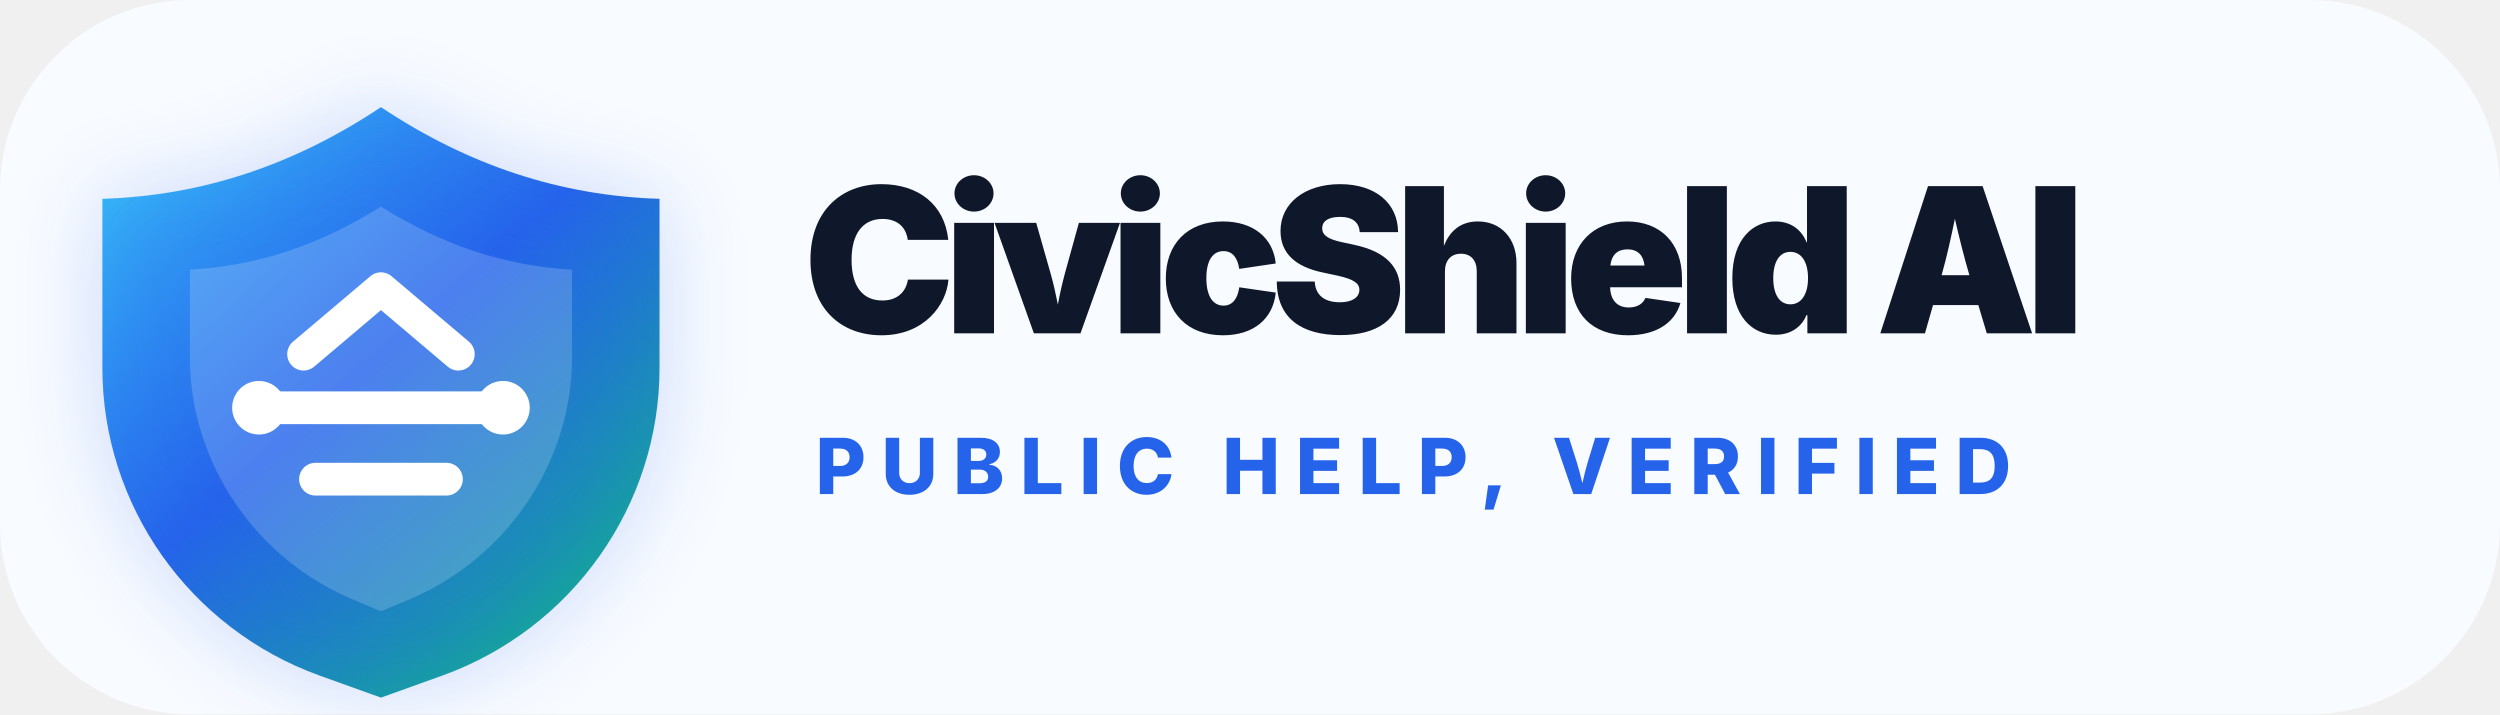
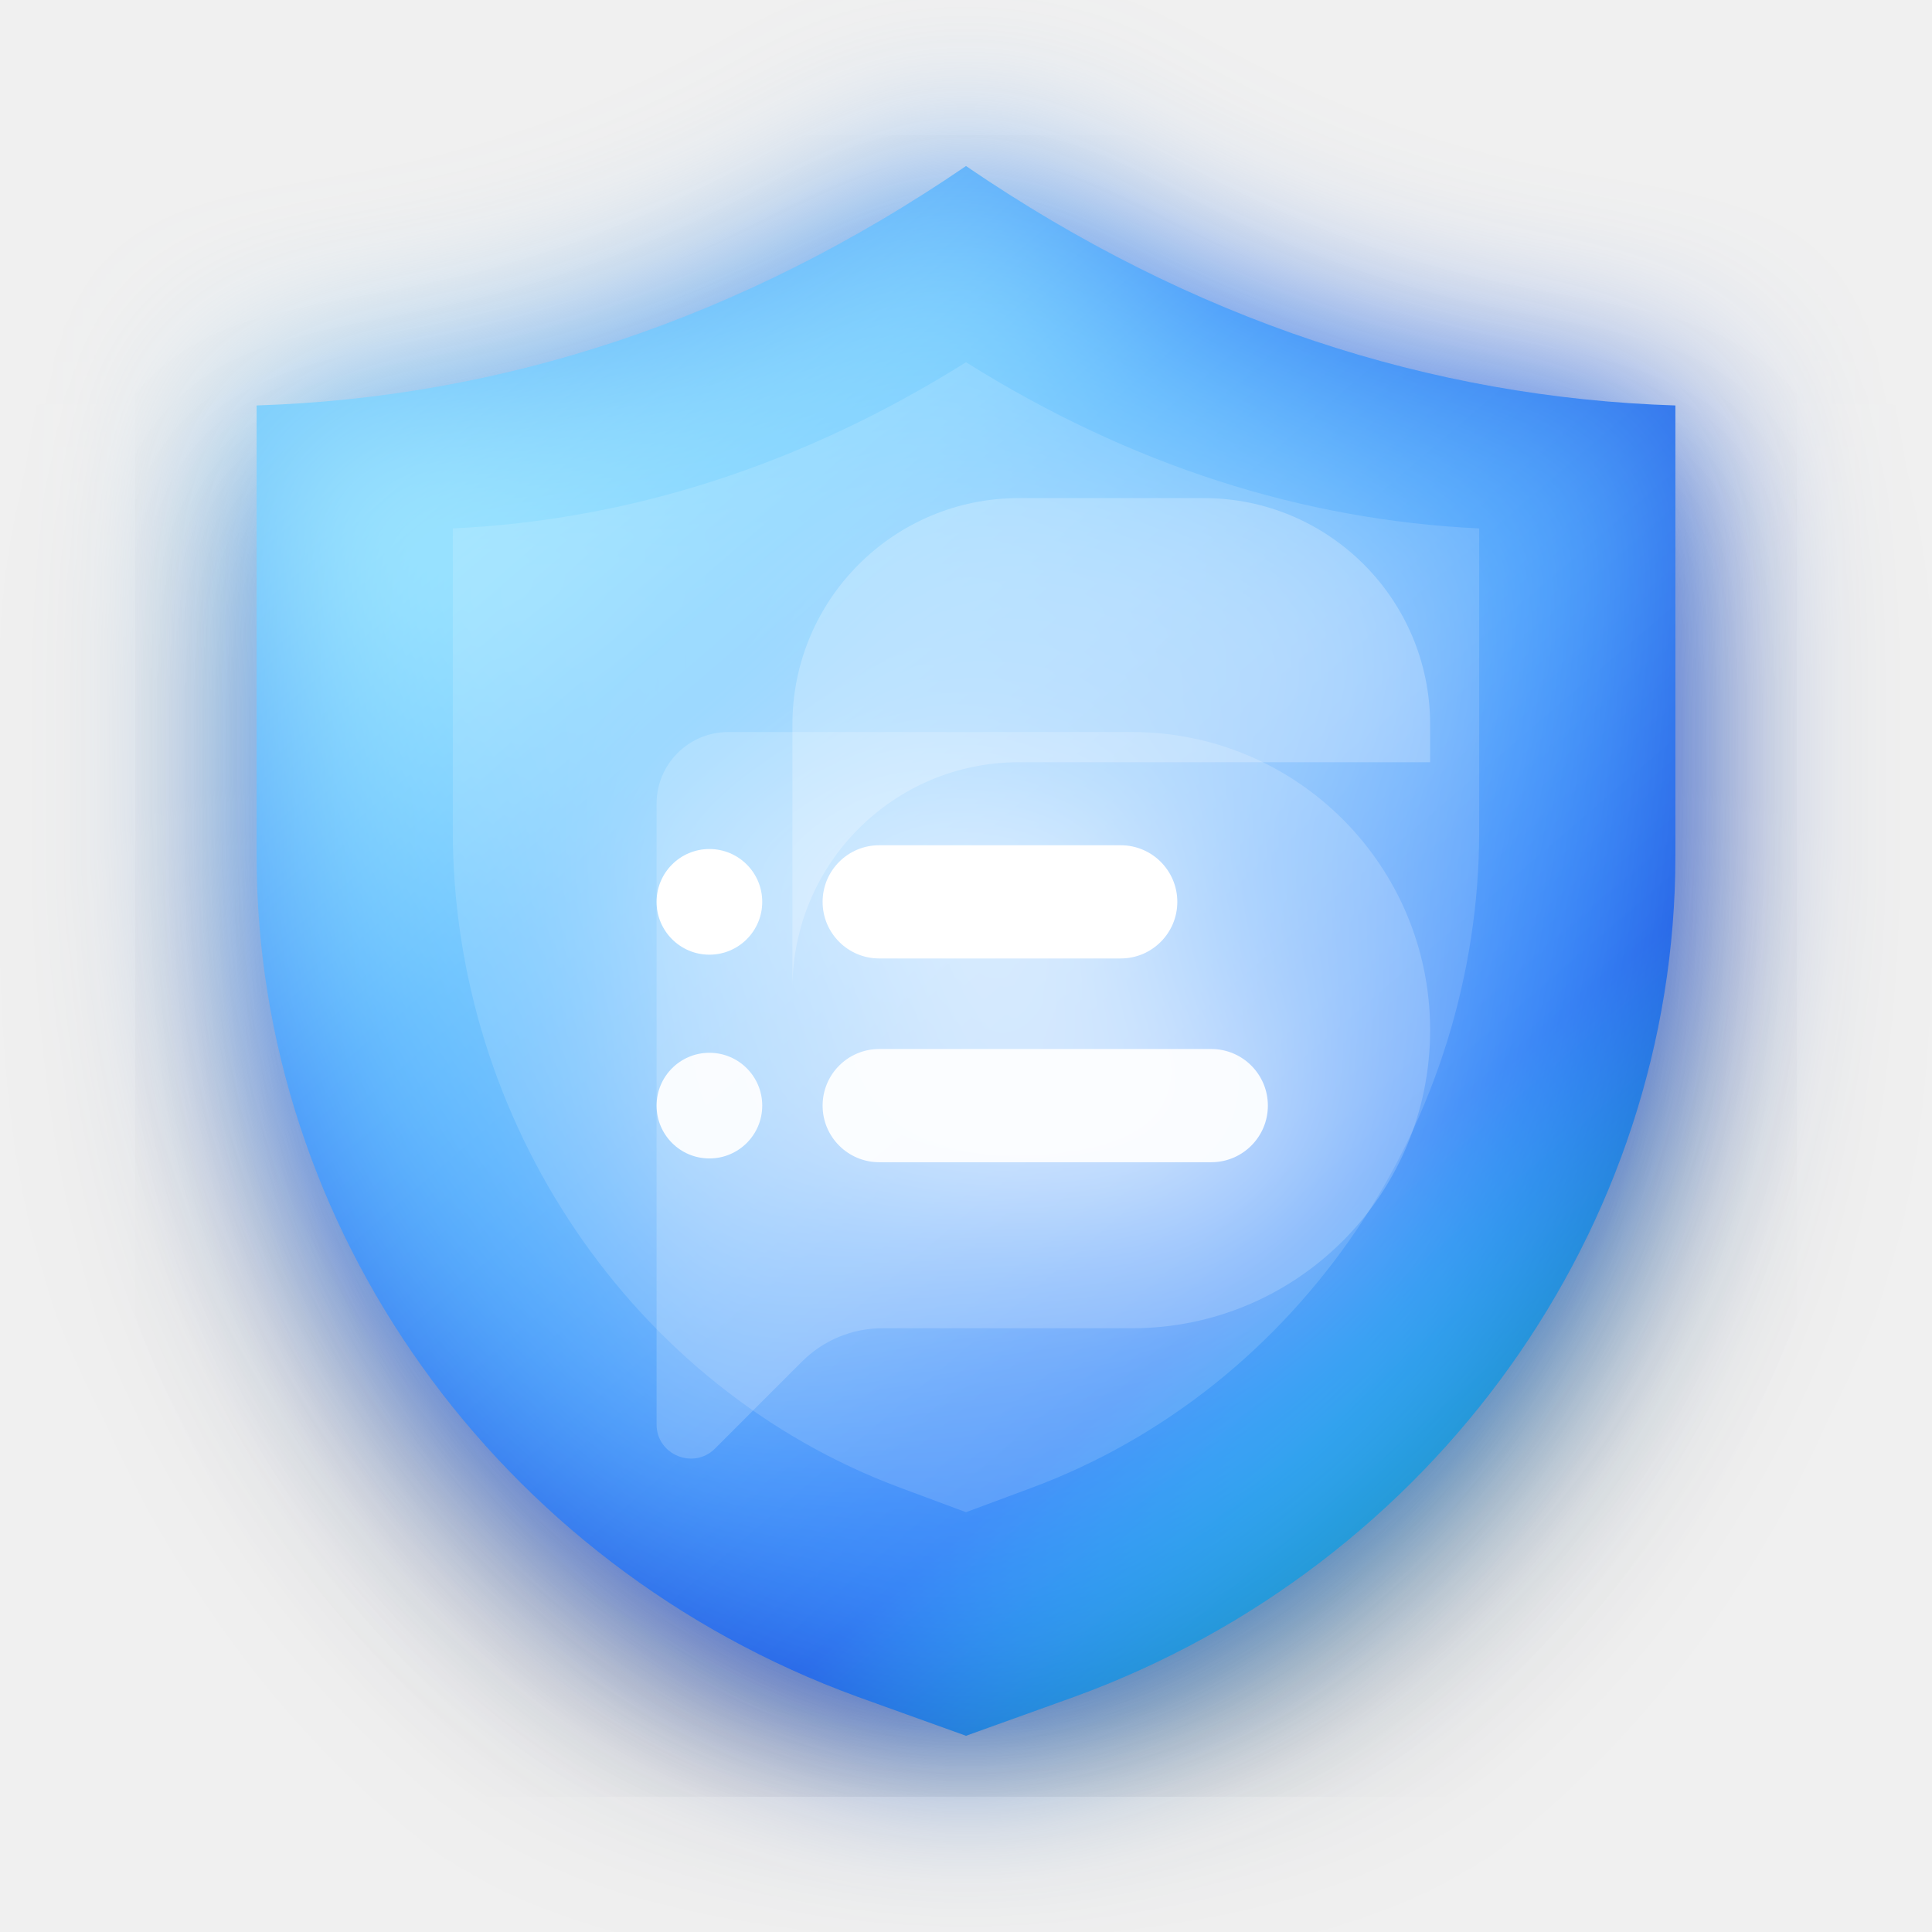
- <svg xmlns="http://www.w3.org/2000/svg" width="420" height="120" viewBox="0 0 420 120" fill="none">
-   <rect width="420" height="120" rx="32" fill="#F8FBFF" />
-   <g filter="url(#glow)">
-     <path d="M64 18C78.7 27.8 94.2 32.9 110.8 33.4V61.8C110.8 84.9 96.2 105.6 74.3 113.5L64 117.2L53.7 113.5C31.8 105.6 17.2 84.9 17.2 61.8V33.4C33.8 32.9 49.3 27.8 64 18Z" fill="url(#shield)" />
-   </g>
-   <path d="M64 34.7C74.1 41.1 84.8 44.7 96.1 45.3V60C96.1 77.7 85.1 94 68.3 100.9L64 102.7L59.7 100.9C42.9 94 31.9 77.7 31.9 60V45.3C43.2 44.7 53.9 41.1 64 34.7Z" fill="white" fill-opacity="0.18" />
-   <path d="M43.5 68.5H84.5" stroke="white" stroke-width="5.5" stroke-linecap="round" />
-   <path d="M51 59.5L64 48.5L77 59.5" stroke="white" stroke-width="5.5" stroke-linecap="round" stroke-linejoin="round" />
-   <path d="M53 80.5H75" stroke="white" stroke-width="5.5" stroke-linecap="round" />
-   <circle cx="43.5" cy="68.5" r="4.5" fill="white" />
-   <circle cx="84.5" cy="68.5" r="4.5" fill="white" />
-   <text x="135" y="56" fill="#0F172A" font-family="Inter, ui-sans-serif, system-ui, -apple-system, BlinkMacSystemFont, Segoe UI, sans-serif" font-size="34" font-weight="850" letter-spacing="-1.8">CivicShield AI</text>
-   <text x="137" y="83" fill="#2563EB" font-family="Inter, ui-sans-serif, system-ui, -apple-system, BlinkMacSystemFont, Segoe UI, sans-serif" font-size="13" font-weight="800" letter-spacing="2.6">PUBLIC HELP, VERIFIED</text>
+ <svg xmlns="http://www.w3.org/2000/svg" width="256" height="256" viewBox="0 0 256 256" fill="none">
  <defs>
-     <linearGradient id="shield" x1="24" y1="22" x2="103" y2="111" gradientUnits="userSpaceOnUse">
-       <stop stop-color="#38BDF8" />
-       <stop offset="0.46" stop-color="#2563EB" />
-       <stop offset="1" stop-color="#10B981" />
+     <linearGradient id="bg" x1="40" y1="28" x2="212" y2="228" gradientUnits="userSpaceOnUse">
+       <stop stop-color="#7DD3FC" />
+       <stop offset="0.34" stop-color="#3B82F6" />
+       <stop offset="0.72" stop-color="#1D4ED8" />
+       <stop offset="1" stop-color="#14B8A6" />
    </linearGradient>
-     <filter id="glow" x="-4" y="-4" width="136" height="145" filterUnits="userSpaceOnUse" color-interpolation-filters="sRGB">
-       <feGaussianBlur stdDeviation="7" result="blur" />
-       <feColorMatrix in="blur" type="matrix" values="0 0 0 0 0.145 0 0 0 0 0.388 0 0 0 0 0.922 0 0 0 0.22 0" />
-       <feBlend in2="SourceGraphic" mode="normal" />
+     <linearGradient id="inner" x1="64" y1="56" x2="184" y2="198" gradientUnits="userSpaceOnUse">
+       <stop stop-color="rgba(255,255,255,0.52)" />
+       <stop offset="1" stop-color="rgba(255,255,255,0.08)" />
+     </linearGradient>
+     <filter id="glow" x="-32" y="-32" width="320" height="320" filterUnits="userSpaceOnUse" color-interpolation-filters="sRGB">
+       <feGaussianBlur stdDeviation="12" result="blur" />
+       <feColorMatrix in="blur" type="matrix" values="0 0 0 0 0.129 0 0 0 0 0.412 0 0 0 0 0.961 0 0 0 0.28 0" />
+       <feBlend in="SourceGraphic" in2="blur" mode="screen" />
+     </filter>
+     <filter id="shadow" x="18" y="18" width="220" height="220" filterUnits="userSpaceOnUse" color-interpolation-filters="sRGB">
+       <feOffset dy="12" />
+       <feGaussianBlur stdDeviation="12" />
+       <feColorMatrix type="matrix" values="0 0 0 0 0.059 0 0 0 0 0.094 0 0 0 0 0.165 0 0 0 0.24 0" />
+       <feBlend in="SourceGraphic" mode="normal" />
    </filter>
  </defs>
+   <g filter="url(#glow)">
+     <g filter="url(#shadow)">
+       <path d="M128 22C157.957 42.473 189.657 52.701 222 53.725V113.391C222 162.704 190.091 207.396 142.441 224.807L128 230L113.559 224.807C65.909 207.396 34 162.704 34 113.391V53.725C66.343 52.701 98.043 42.473 128 22Z" fill="url(#bg)" />
+       <path d="M128 48C149.814 61.663 172.612 68.92 196 70.02V110.133C196 148.456 172.307 183.896 136.681 197.145L128 200.374L119.319 197.145C83.693 183.896 60 148.456 60 110.133V70.02C83.388 68.92 106.186 61.663 128 48Z" fill="white" fill-opacity="0.14" />
+       <path d="M87 106.5C87 101.253 91.253 97 96.5 97H150C171.815 97 189.5 114.685 189.5 136.5C189.5 158.315 171.815 176 150 176H116.915C112.926 176 109.1 177.585 106.279 180.406L94.743 191.942C91.903 194.782 87 192.771 87 188.754V106.5Z" fill="white" fill-opacity="0.18" />
+       <path d="M105 96C105 79.431 118.431 66 135 66H159.5C176.069 66 189.5 79.431 189.5 96V101H135C118.431 101 105 114.431 105 131V96Z" fill="white" fill-opacity="0.24" />
+       <path d="M109 119.5C109 115.358 112.358 112 116.5 112H148.5C152.642 112 156 115.358 156 119.5C156 123.642 152.642 127 148.5 127H116.5C112.358 127 109 123.642 109 119.5Z" fill="white" />
+       <path d="M109 146.5C109 142.358 112.358 139 116.5 139H160.5C164.642 139 168 142.358 168 146.5C168 150.642 164.642 154 160.5 154H116.5C112.358 154 109 150.642 109 146.5Z" fill="white" fill-opacity="0.92" />
+       <circle cx="94" cy="119.5" r="7" fill="white" />
+       <circle cx="94" cy="146.5" r="7" fill="white" fill-opacity="0.92" />
+     </g>
+   </g>
</svg>
